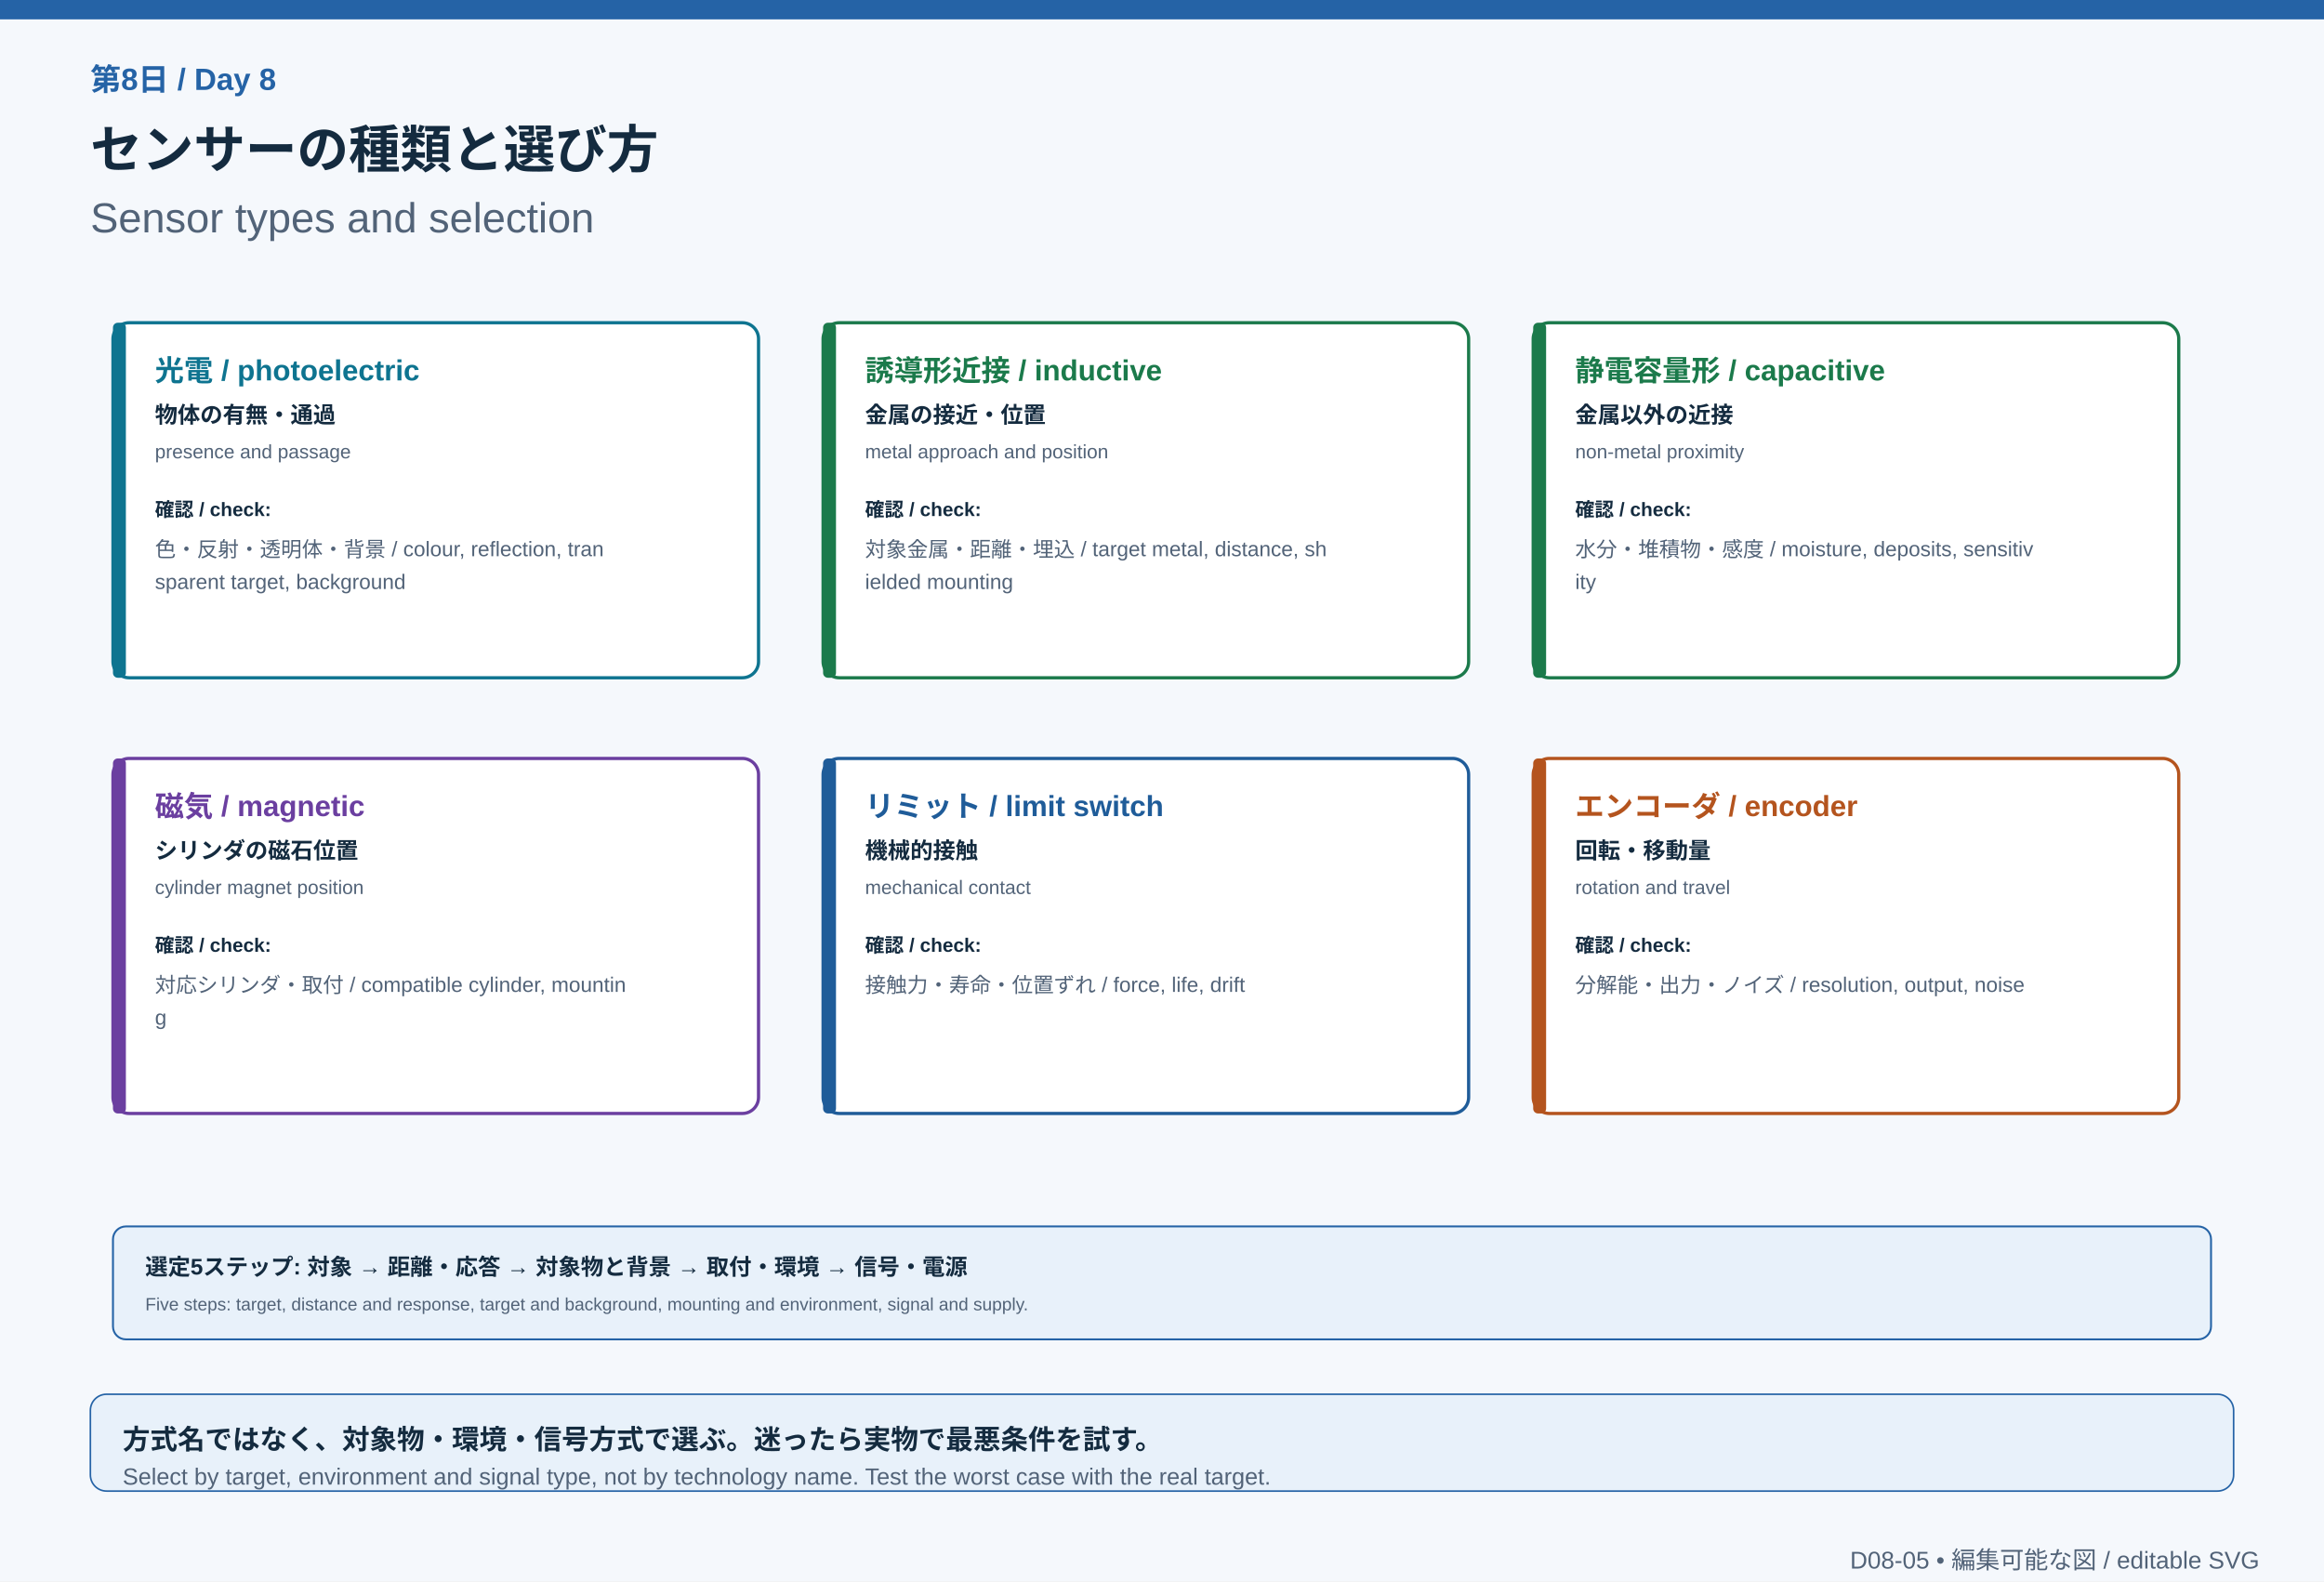
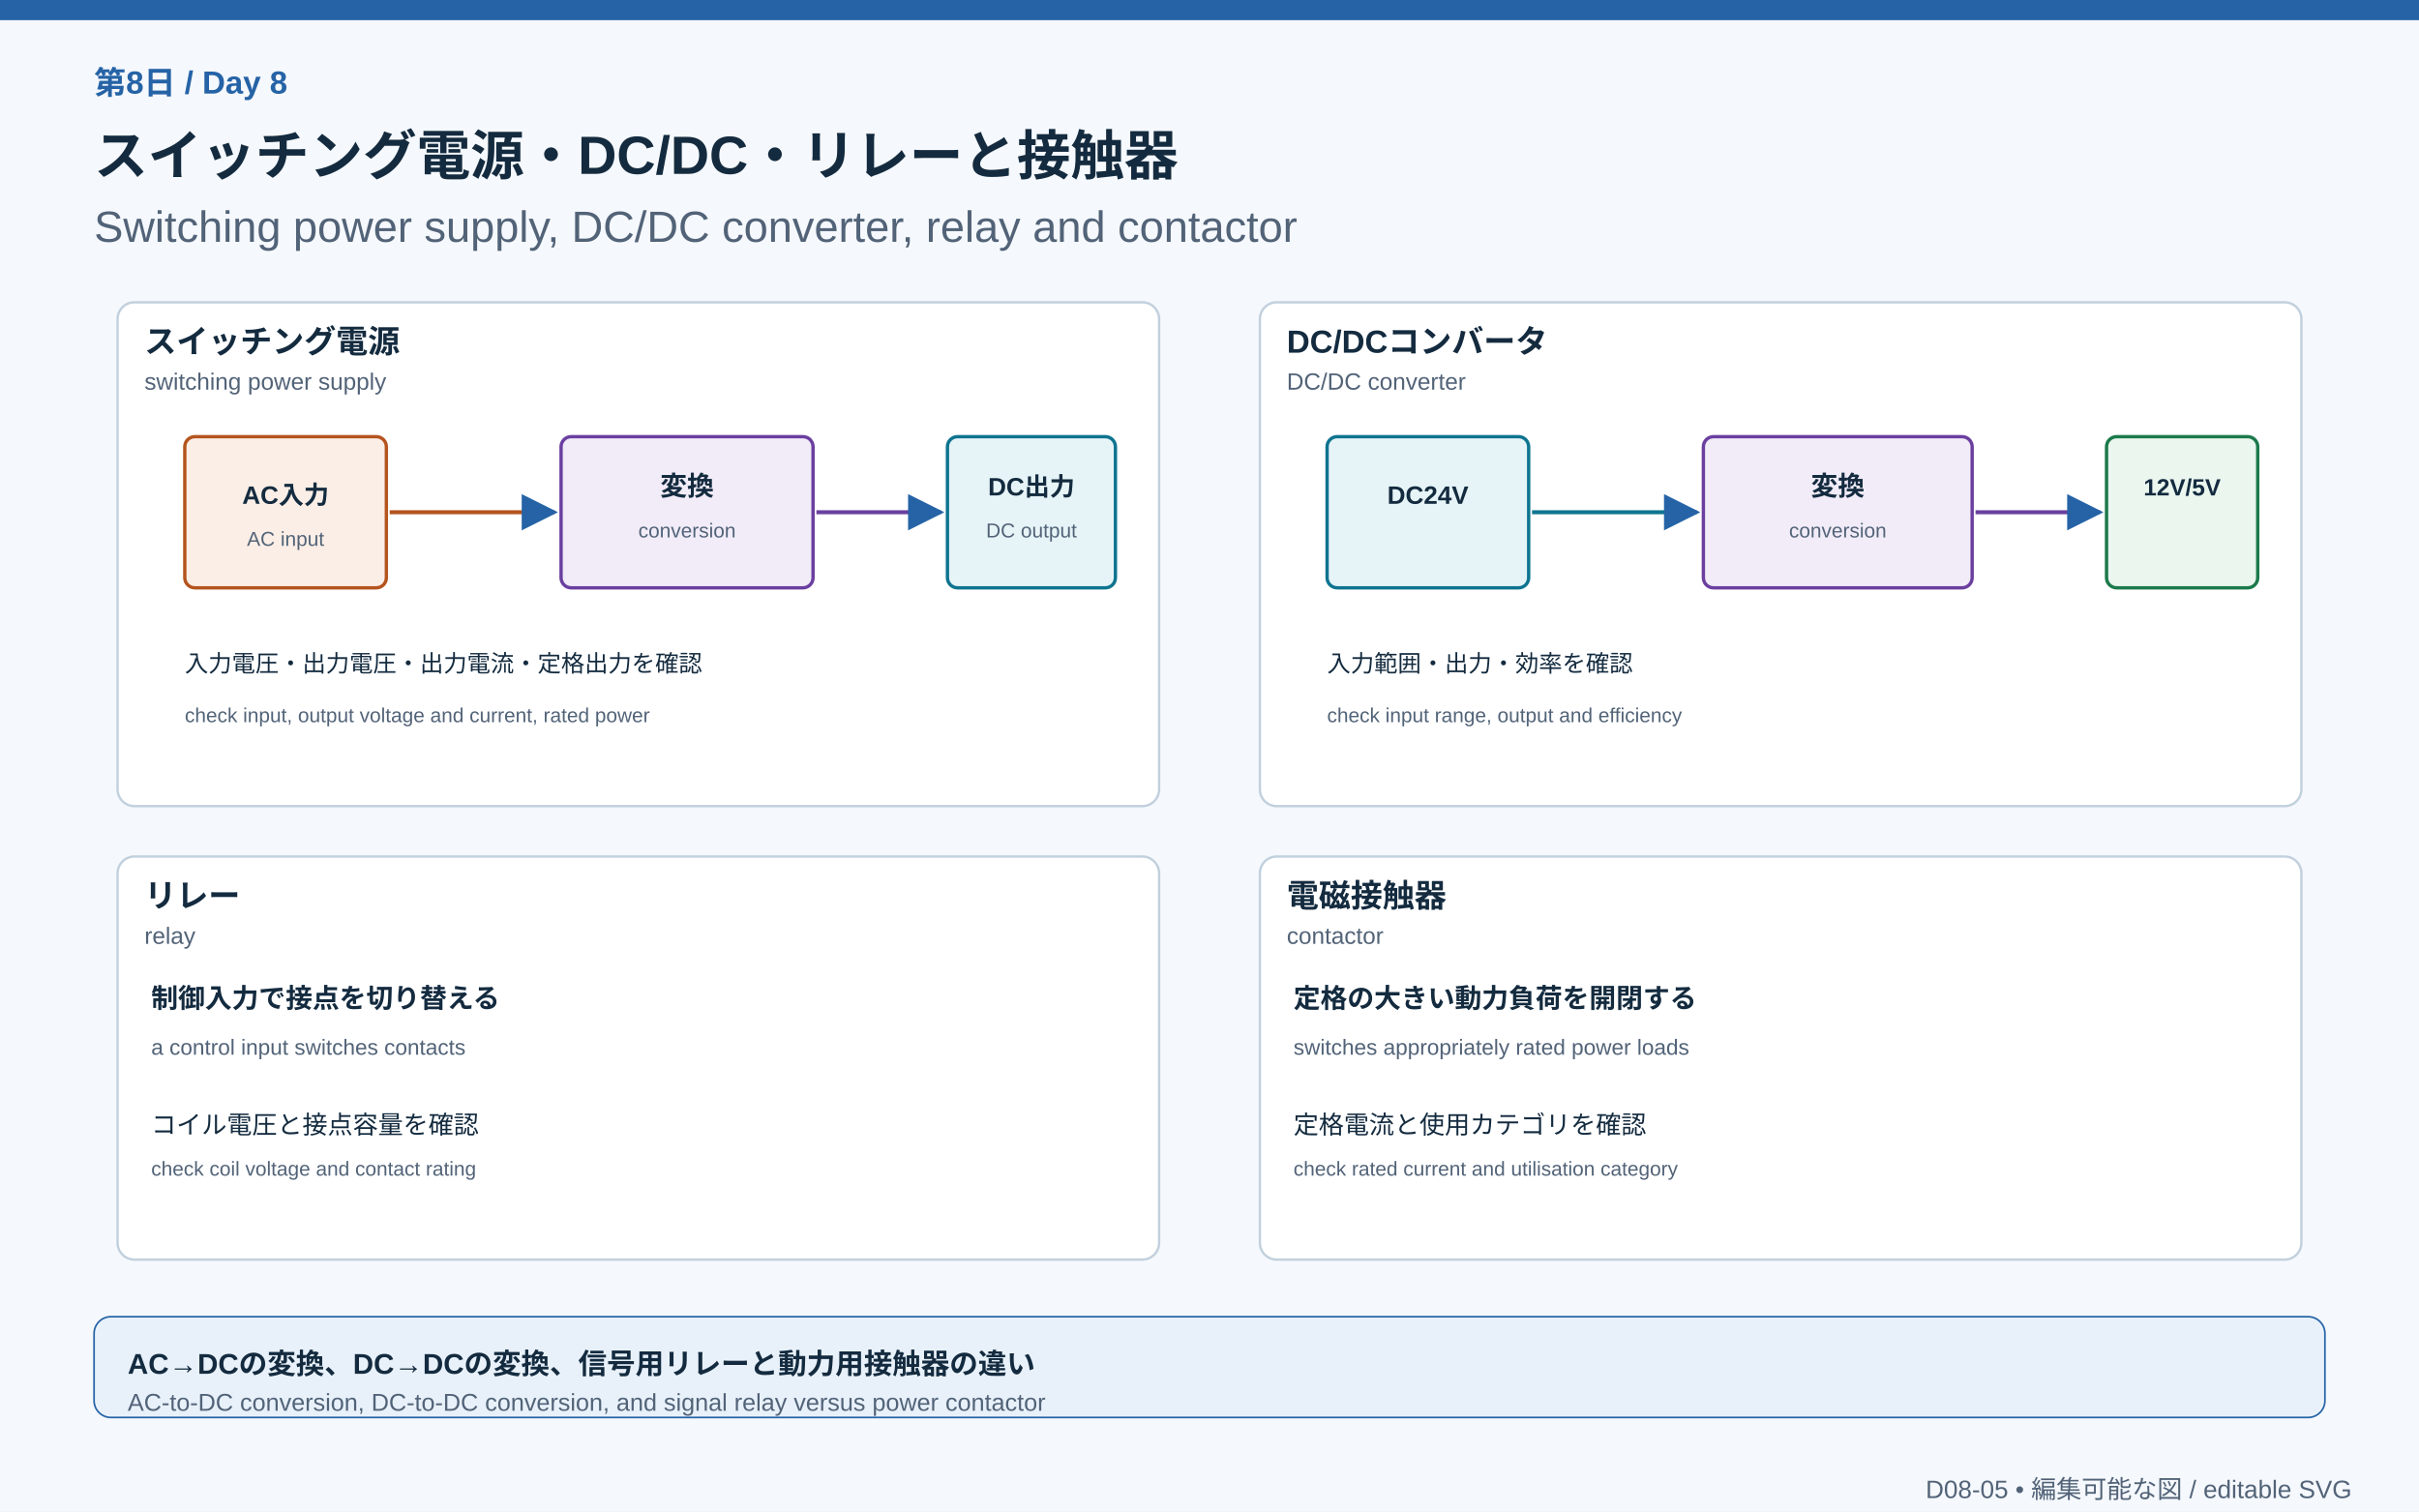
- <svg xmlns="http://www.w3.org/2000/svg" width="1440" height="980" viewBox="0 0 1440 980" role="img" aria-labelledby="title desc">
+ <svg xmlns="http://www.w3.org/2000/svg" width="1440" height="900" viewBox="0 0 1440 900" role="img" aria-labelledby="title desc">
  <defs>
    <marker id="arrow" viewBox="0 0 10 10" refX="9" refY="5" markerWidth="9" markerHeight="9" orient="auto">
      <path d="M0 0 10 5 0 10Z" fill="#2563A6" />
    </marker>
    <marker id="arrow-red" viewBox="0 0 10 10" refX="9" refY="5" markerWidth="9" markerHeight="9" orient="auto">
      <path d="M0 0 10 5 0 10Z" fill="#A32B2B" />
    </marker>
    <marker id="arrow-green" viewBox="0 0 10 10" refX="9" refY="5" markerWidth="9" markerHeight="9" orient="auto">
      <path d="M0 0 10 5 0 10Z" fill="#1B7A4B" />
    </marker>
  </defs>
-   <rect x="0" y="0" width="1440" height="980" fill="#F5F8FC" />
+   <rect x="0" y="0" width="1440" height="900" fill="#F5F8FC" />
  <rect x="0" y="0" width="1440" height="12" fill="#2563A6" />
  <text x="56.0" y="56.0" font-family="Arial, 'Noto Sans JP', 'Yu Gothic', Meiryo, sans-serif" font-size="19" fill="#2563A6" font-weight="700" text-anchor="start">第8日 / Day 8</text>
-   <text x="56.0" y="104.0" font-family="Arial, 'Noto Sans JP', 'Yu Gothic', Meiryo, sans-serif" font-size="32" fill="#142B3F" font-weight="700" text-anchor="start">センサーの種類と選び方</text>
-   <text x="56.0" y="144.0" font-family="Arial, 'Noto Sans JP', 'Yu Gothic', Meiryo, sans-serif" font-size="26" fill="#526378" font-weight="400" text-anchor="start">Sensor types and selection</text>
-   <rect x="70.0" y="200.0" width="400.0" height="220.0" rx="10" fill="#FFFFFF" stroke="#0E7490" stroke-width="2" />
-   <rect x="70.0" y="200.0" width="8.0" height="220.0" rx="3" fill="#0E7490" stroke="#0E7490" stroke-width="0" />
-   <text x="96.0" y="236.0" font-family="Arial, 'Noto Sans JP', 'Yu Gothic', Meiryo, sans-serif" font-size="18" fill="#0E7490" font-weight="700" text-anchor="start">光電 / photoelectric</text>
-   <text x="96.0" y="262.0" font-family="Arial, 'Noto Sans JP', 'Yu Gothic', Meiryo, sans-serif" font-size="14" fill="#142B3F" font-weight="700" text-anchor="start">物体の有無・通過</text>
-   <text x="96.0" y="284.0" font-family="Arial, 'Noto Sans JP', 'Yu Gothic', Meiryo, sans-serif" font-size="12" fill="#526378" font-weight="400" text-anchor="start">presence and passage</text>
-   <text x="96.0" y="320.0" font-family="Arial, 'Noto Sans JP', 'Yu Gothic', Meiryo, sans-serif" font-size="12" fill="#142B3F" font-weight="700" text-anchor="start">確認 / check:</text>
-   <text x="96.0" y="345.0" font-family="Arial, 'Noto Sans JP', 'Yu Gothic', Meiryo, sans-serif" font-size="13" fill="#526378" font-weight="400" text-anchor="start">色・反射・透明体・背景 / colour, reflection, tran</text>
-   <text x="96.0" y="365.0" font-family="Arial, 'Noto Sans JP', 'Yu Gothic', Meiryo, sans-serif" font-size="13" fill="#526378" font-weight="400" text-anchor="start">sparent target, background</text>
-   <rect x="510.0" y="200.0" width="400.0" height="220.0" rx="10" fill="#FFFFFF" stroke="#1B7A4B" stroke-width="2" />
-   <rect x="510.0" y="200.0" width="8.0" height="220.0" rx="3" fill="#1B7A4B" stroke="#1B7A4B" stroke-width="0" />
-   <text x="536.0" y="236.0" font-family="Arial, 'Noto Sans JP', 'Yu Gothic', Meiryo, sans-serif" font-size="18" fill="#1B7A4B" font-weight="700" text-anchor="start">誘導形近接 / inductive</text>
-   <text x="536.0" y="262.0" font-family="Arial, 'Noto Sans JP', 'Yu Gothic', Meiryo, sans-serif" font-size="14" fill="#142B3F" font-weight="700" text-anchor="start">金属の接近・位置</text>
-   <text x="536.0" y="284.0" font-family="Arial, 'Noto Sans JP', 'Yu Gothic', Meiryo, sans-serif" font-size="12" fill="#526378" font-weight="400" text-anchor="start">metal approach and position</text>
-   <text x="536.0" y="320.0" font-family="Arial, 'Noto Sans JP', 'Yu Gothic', Meiryo, sans-serif" font-size="12" fill="#142B3F" font-weight="700" text-anchor="start">確認 / check:</text>
-   <text x="536.0" y="345.0" font-family="Arial, 'Noto Sans JP', 'Yu Gothic', Meiryo, sans-serif" font-size="13" fill="#526378" font-weight="400" text-anchor="start">対象金属・距離・埋込 / target metal, distance, sh</text>
-   <text x="536.0" y="365.0" font-family="Arial, 'Noto Sans JP', 'Yu Gothic', Meiryo, sans-serif" font-size="13" fill="#526378" font-weight="400" text-anchor="start">ielded mounting</text>
-   <rect x="950.0" y="200.0" width="400.0" height="220.0" rx="10" fill="#FFFFFF" stroke="#1B7A4B" stroke-width="2" />
-   <rect x="950.0" y="200.0" width="8.0" height="220.0" rx="3" fill="#1B7A4B" stroke="#1B7A4B" stroke-width="0" />
-   <text x="976.0" y="236.0" font-family="Arial, 'Noto Sans JP', 'Yu Gothic', Meiryo, sans-serif" font-size="18" fill="#1B7A4B" font-weight="700" text-anchor="start">静電容量形 / capacitive</text>
-   <text x="976.0" y="262.0" font-family="Arial, 'Noto Sans JP', 'Yu Gothic', Meiryo, sans-serif" font-size="14" fill="#142B3F" font-weight="700" text-anchor="start">金属以外の近接</text>
-   <text x="976.0" y="284.0" font-family="Arial, 'Noto Sans JP', 'Yu Gothic', Meiryo, sans-serif" font-size="12" fill="#526378" font-weight="400" text-anchor="start">non-metal proximity</text>
-   <text x="976.0" y="320.0" font-family="Arial, 'Noto Sans JP', 'Yu Gothic', Meiryo, sans-serif" font-size="12" fill="#142B3F" font-weight="700" text-anchor="start">確認 / check:</text>
-   <text x="976.0" y="345.0" font-family="Arial, 'Noto Sans JP', 'Yu Gothic', Meiryo, sans-serif" font-size="13" fill="#526378" font-weight="400" text-anchor="start">水分・堆積物・感度 / moisture, deposits, sensitiv</text>
-   <text x="976.0" y="365.0" font-family="Arial, 'Noto Sans JP', 'Yu Gothic', Meiryo, sans-serif" font-size="13" fill="#526378" font-weight="400" text-anchor="start">ity</text>
-   <rect x="70.0" y="470.0" width="400.0" height="220.0" rx="10" fill="#FFFFFF" stroke="#6B3FA0" stroke-width="2" />
-   <rect x="70.0" y="470.0" width="8.0" height="220.0" rx="3" fill="#6B3FA0" stroke="#6B3FA0" stroke-width="0" />
-   <text x="96.0" y="506.0" font-family="Arial, 'Noto Sans JP', 'Yu Gothic', Meiryo, sans-serif" font-size="18" fill="#6B3FA0" font-weight="700" text-anchor="start">磁気 / magnetic</text>
-   <text x="96.0" y="532.0" font-family="Arial, 'Noto Sans JP', 'Yu Gothic', Meiryo, sans-serif" font-size="14" fill="#142B3F" font-weight="700" text-anchor="start">シリンダの磁石位置</text>
-   <text x="96.0" y="554.0" font-family="Arial, 'Noto Sans JP', 'Yu Gothic', Meiryo, sans-serif" font-size="12" fill="#526378" font-weight="400" text-anchor="start">cylinder magnet position</text>
-   <text x="96.0" y="590.0" font-family="Arial, 'Noto Sans JP', 'Yu Gothic', Meiryo, sans-serif" font-size="12" fill="#142B3F" font-weight="700" text-anchor="start">確認 / check:</text>
-   <text x="96.0" y="615.0" font-family="Arial, 'Noto Sans JP', 'Yu Gothic', Meiryo, sans-serif" font-size="13" fill="#526378" font-weight="400" text-anchor="start">対応シリンダ・取付 / compatible cylinder, mountin</text>
-   <text x="96.0" y="635.0" font-family="Arial, 'Noto Sans JP', 'Yu Gothic', Meiryo, sans-serif" font-size="13" fill="#526378" font-weight="400" text-anchor="start">g</text>
-   <rect x="510.0" y="470.0" width="400.0" height="220.0" rx="10" fill="#FFFFFF" stroke="#1F5C99" stroke-width="2" />
-   <rect x="510.0" y="470.0" width="8.0" height="220.0" rx="3" fill="#1F5C99" stroke="#1F5C99" stroke-width="0" />
-   <text x="536.0" y="506.0" font-family="Arial, 'Noto Sans JP', 'Yu Gothic', Meiryo, sans-serif" font-size="18" fill="#1F5C99" font-weight="700" text-anchor="start">リミット / limit switch</text>
-   <text x="536.0" y="532.0" font-family="Arial, 'Noto Sans JP', 'Yu Gothic', Meiryo, sans-serif" font-size="14" fill="#142B3F" font-weight="700" text-anchor="start">機械的接触</text>
-   <text x="536.0" y="554.0" font-family="Arial, 'Noto Sans JP', 'Yu Gothic', Meiryo, sans-serif" font-size="12" fill="#526378" font-weight="400" text-anchor="start">mechanical contact</text>
-   <text x="536.0" y="590.0" font-family="Arial, 'Noto Sans JP', 'Yu Gothic', Meiryo, sans-serif" font-size="12" fill="#142B3F" font-weight="700" text-anchor="start">確認 / check:</text>
-   <text x="536.0" y="615.0" font-family="Arial, 'Noto Sans JP', 'Yu Gothic', Meiryo, sans-serif" font-size="13" fill="#526378" font-weight="400" text-anchor="start">接触力・寿命・位置ずれ / force, life, drift</text>
-   <rect x="950.0" y="470.0" width="400.0" height="220.0" rx="10" fill="#FFFFFF" stroke="#B4541E" stroke-width="2" />
-   <rect x="950.0" y="470.0" width="8.0" height="220.0" rx="3" fill="#B4541E" stroke="#B4541E" stroke-width="0" />
-   <text x="976.0" y="506.0" font-family="Arial, 'Noto Sans JP', 'Yu Gothic', Meiryo, sans-serif" font-size="18" fill="#B4541E" font-weight="700" text-anchor="start">エンコーダ / encoder</text>
-   <text x="976.0" y="532.0" font-family="Arial, 'Noto Sans JP', 'Yu Gothic', Meiryo, sans-serif" font-size="14" fill="#142B3F" font-weight="700" text-anchor="start">回転・移動量</text>
-   <text x="976.0" y="554.0" font-family="Arial, 'Noto Sans JP', 'Yu Gothic', Meiryo, sans-serif" font-size="12" fill="#526378" font-weight="400" text-anchor="start">rotation and travel</text>
-   <text x="976.0" y="590.0" font-family="Arial, 'Noto Sans JP', 'Yu Gothic', Meiryo, sans-serif" font-size="12" fill="#142B3F" font-weight="700" text-anchor="start">確認 / check:</text>
-   <text x="976.0" y="615.0" font-family="Arial, 'Noto Sans JP', 'Yu Gothic', Meiryo, sans-serif" font-size="13" fill="#526378" font-weight="400" text-anchor="start">分解能・出力・ノイズ / resolution, output, noise</text>
-   <rect x="70.0" y="760.0" width="1300.0" height="70.0" rx="8" fill="#E8F1FA" stroke="#2563A6" stroke-width="1.2" />
-   <text x="90.0" y="790.0" font-family="Arial, 'Noto Sans JP', 'Yu Gothic', Meiryo, sans-serif" font-size="14" fill="#142B3F" font-weight="700" text-anchor="start">選定5ステップ: 対象 → 距離・応答 → 対象物と背景 → 取付・環境 → 信号・電源</text>
-   <text x="90.0" y="812.0" font-family="Arial, 'Noto Sans JP', 'Yu Gothic', Meiryo, sans-serif" font-size="11" fill="#526378" font-weight="400" text-anchor="start">Five steps: target, distance and response, target and background, mounting and environment, signal and supply.</text>
-   <rect x="56.0" y="864.0" width="1328.0" height="60.0" rx="10" fill="#E8F1FA" stroke="#2563A6" stroke-width="1" />
-   <text x="76.0" y="898.0" font-family="Arial, 'Noto Sans JP', 'Yu Gothic', Meiryo, sans-serif" font-size="17.0" fill="#142B3F" font-weight="700" text-anchor="start">方式名ではなく、対象物・環境・信号方式で選ぶ。迷ったら実物で最悪条件を試す。</text>
-   <text x="76.0" y="920.0" font-family="Arial, 'Noto Sans JP', 'Yu Gothic', Meiryo, sans-serif" font-size="14.5" fill="#526378" font-weight="400" text-anchor="start">Select by target, environment and signal type, not by technology name. Test the worst case with the real target.</text>
-   <text x="1400" y="972" font-family="Arial, 'Noto Sans JP', 'Yu Gothic', Meiryo, sans-serif" font-size="15" fill="#526378" text-anchor="end">D08-05 • 編集可能な図 / editable SVG</text>
+   <text x="56.0" y="104.0" font-family="Arial, 'Noto Sans JP', 'Yu Gothic', Meiryo, sans-serif" font-size="32" fill="#142B3F" font-weight="700" text-anchor="start">スイッチング電源・DC/DC・リレーと接触器</text>
+   <text x="56.0" y="144.0" font-family="Arial, 'Noto Sans JP', 'Yu Gothic', Meiryo, sans-serif" font-size="26" fill="#526378" font-weight="400" text-anchor="start">Switching power supply, DC/DC converter, relay and contactor</text>
+   <rect x="70.0" y="180.0" width="620.0" height="300.0" rx="10" fill="#FFFFFF" stroke="#C1D0DD" stroke-width="1.4" />
+   <text x="86.0" y="210.0" font-family="Arial, 'Noto Sans JP', 'Yu Gothic', Meiryo, sans-serif" font-size="19" fill="#142B3F" font-weight="700" text-anchor="start">スイッチング電源</text>
+   <text x="86.0" y="232.0" font-family="Arial, 'Noto Sans JP', 'Yu Gothic', Meiryo, sans-serif" font-size="14" fill="#526378" font-weight="400" text-anchor="start">switching power supply</text>
+   <rect x="110.0" y="260.0" width="120.0" height="90.0" rx="6" fill="#FBEEE6" stroke="#B4541E" stroke-width="2" />
+   <text x="170.0" y="300.0" font-family="Arial, 'Noto Sans JP', 'Yu Gothic', Meiryo, sans-serif" font-size="15" fill="#142B3F" font-weight="700" text-anchor="middle">AC入力</text>
+   <text x="170.0" y="325.0" font-family="Arial, 'Noto Sans JP', 'Yu Gothic', Meiryo, sans-serif" font-size="12" fill="#526378" font-weight="400" text-anchor="middle">AC input</text>
+   <path d="M232.0 305.0 L330.0 305.0" fill="none" stroke="#B4541E" stroke-width="2.4" marker-end="url(#arrow)" />
+   <rect x="334.0" y="260.0" width="150.0" height="90.0" rx="6" fill="#F1ECF8" stroke="#6B3FA0" stroke-width="2" />
+   <text x="409.0" y="295.0" font-family="Arial, 'Noto Sans JP', 'Yu Gothic', Meiryo, sans-serif" font-size="16" fill="#142B3F" font-weight="700" text-anchor="middle">変換</text>
+   <text x="409.0" y="320.0" font-family="Arial, 'Noto Sans JP', 'Yu Gothic', Meiryo, sans-serif" font-size="12" fill="#526378" font-weight="400" text-anchor="middle">conversion</text>
+   <path d="M486.0 305.0 L560.0 305.0" fill="none" stroke="#6B3FA0" stroke-width="2.4" marker-end="url(#arrow)" />
+   <rect x="564.0" y="260.0" width="100.0" height="90.0" rx="6" fill="#E6F4F7" stroke="#0E7490" stroke-width="2" />
+   <text x="614.0" y="295.0" font-family="Arial, 'Noto Sans JP', 'Yu Gothic', Meiryo, sans-serif" font-size="15" fill="#142B3F" font-weight="700" text-anchor="middle">DC出力</text>
+   <text x="614.0" y="320.0" font-family="Arial, 'Noto Sans JP', 'Yu Gothic', Meiryo, sans-serif" font-size="12" fill="#526378" font-weight="400" text-anchor="middle">DC output</text>
+   <text x="110.0" y="400.0" font-family="Arial, 'Noto Sans JP', 'Yu Gothic', Meiryo, sans-serif" font-size="14" fill="#142B3F" font-weight="400" text-anchor="start">入力電圧・出力電圧・出力電流・定格出力を確認</text>
+   <text x="110.0" y="430.0" font-family="Arial, 'Noto Sans JP', 'Yu Gothic', Meiryo, sans-serif" font-size="12" fill="#526378" font-weight="400" text-anchor="start">check input, output voltage and current, rated power</text>
+   <rect x="750.0" y="180.0" width="620.0" height="300.0" rx="10" fill="#FFFFFF" stroke="#C1D0DD" stroke-width="1.4" />
+   <text x="766.0" y="210.0" font-family="Arial, 'Noto Sans JP', 'Yu Gothic', Meiryo, sans-serif" font-size="19" fill="#142B3F" font-weight="700" text-anchor="start">DC/DCコンバータ</text>
+   <text x="766.0" y="232.0" font-family="Arial, 'Noto Sans JP', 'Yu Gothic', Meiryo, sans-serif" font-size="14" fill="#526378" font-weight="400" text-anchor="start">DC/DC converter</text>
+   <rect x="790.0" y="260.0" width="120.0" height="90.0" rx="6" fill="#E6F4F7" stroke="#0E7490" stroke-width="2" />
+   <text x="850.0" y="300.0" font-family="Arial, 'Noto Sans JP', 'Yu Gothic', Meiryo, sans-serif" font-size="15" fill="#142B3F" font-weight="700" text-anchor="middle">DC24V</text>
+   <path d="M912.0 305.0 L1010.0 305.0" fill="none" stroke="#0E7490" stroke-width="2.4" marker-end="url(#arrow)" />
+   <rect x="1014.0" y="260.0" width="160.0" height="90.0" rx="6" fill="#F1ECF8" stroke="#6B3FA0" stroke-width="2" />
+   <text x="1094.0" y="295.0" font-family="Arial, 'Noto Sans JP', 'Yu Gothic', Meiryo, sans-serif" font-size="16" fill="#142B3F" font-weight="700" text-anchor="middle">変換</text>
+   <text x="1094.0" y="320.0" font-family="Arial, 'Noto Sans JP', 'Yu Gothic', Meiryo, sans-serif" font-size="12" fill="#526378" font-weight="400" text-anchor="middle">conversion</text>
+   <path d="M1176.0 305.0 L1250.0 305.0" fill="none" stroke="#6B3FA0" stroke-width="2.4" marker-end="url(#arrow)" />
+   <rect x="1254.0" y="260.0" width="90.0" height="90.0" rx="6" fill="#EAF6EE" stroke="#1B7A4B" stroke-width="2" />
+   <text x="1299.0" y="295.0" font-family="Arial, 'Noto Sans JP', 'Yu Gothic', Meiryo, sans-serif" font-size="14" fill="#142B3F" font-weight="700" text-anchor="middle">12V/5V</text>
+   <text x="790.0" y="400.0" font-family="Arial, 'Noto Sans JP', 'Yu Gothic', Meiryo, sans-serif" font-size="14" fill="#142B3F" font-weight="400" text-anchor="start">入力範囲・出力・効率を確認</text>
+   <text x="790.0" y="430.0" font-family="Arial, 'Noto Sans JP', 'Yu Gothic', Meiryo, sans-serif" font-size="12" fill="#526378" font-weight="400" text-anchor="start">check input range, output and efficiency</text>
+   <rect x="70.0" y="510.0" width="620.0" height="240.0" rx="10" fill="#FFFFFF" stroke="#C1D0DD" stroke-width="1.4" />
+   <text x="86.0" y="540.0" font-family="Arial, 'Noto Sans JP', 'Yu Gothic', Meiryo, sans-serif" font-size="19" fill="#142B3F" font-weight="700" text-anchor="start">リレー</text>
+   <text x="86.0" y="562.0" font-family="Arial, 'Noto Sans JP', 'Yu Gothic', Meiryo, sans-serif" font-size="14" fill="#526378" font-weight="400" text-anchor="start">relay</text>
+   <text x="90.0" y="600.0" font-family="Arial, 'Noto Sans JP', 'Yu Gothic', Meiryo, sans-serif" font-size="16" fill="#142B3F" font-weight="700" text-anchor="start">制御入力で接点を切り替える</text>
+   <text x="90.0" y="628.0" font-family="Arial, 'Noto Sans JP', 'Yu Gothic', Meiryo, sans-serif" font-size="13" fill="#526378" font-weight="400" text-anchor="start">a control input switches contacts</text>
+   <text x="90.0" y="675.0" font-family="Arial, 'Noto Sans JP', 'Yu Gothic', Meiryo, sans-serif" font-size="15" fill="#142B3F" font-weight="400" text-anchor="start">コイル電圧と接点容量を確認</text>
+   <text x="90.0" y="700.0" font-family="Arial, 'Noto Sans JP', 'Yu Gothic', Meiryo, sans-serif" font-size="12" fill="#526378" font-weight="400" text-anchor="start">check coil voltage and contact rating</text>
+   <rect x="750.0" y="510.0" width="620.0" height="240.0" rx="10" fill="#FFFFFF" stroke="#C1D0DD" stroke-width="1.4" />
+   <text x="766.0" y="540.0" font-family="Arial, 'Noto Sans JP', 'Yu Gothic', Meiryo, sans-serif" font-size="19" fill="#142B3F" font-weight="700" text-anchor="start">電磁接触器</text>
+   <text x="766.0" y="562.0" font-family="Arial, 'Noto Sans JP', 'Yu Gothic', Meiryo, sans-serif" font-size="14" fill="#526378" font-weight="400" text-anchor="start">contactor</text>
+   <text x="770.0" y="600.0" font-family="Arial, 'Noto Sans JP', 'Yu Gothic', Meiryo, sans-serif" font-size="16" fill="#142B3F" font-weight="700" text-anchor="start">定格の大きい動力負荷を開閉する</text>
+   <text x="770.0" y="628.0" font-family="Arial, 'Noto Sans JP', 'Yu Gothic', Meiryo, sans-serif" font-size="13" fill="#526378" font-weight="400" text-anchor="start">switches appropriately rated power loads</text>
+   <text x="770.0" y="675.0" font-family="Arial, 'Noto Sans JP', 'Yu Gothic', Meiryo, sans-serif" font-size="15" fill="#142B3F" font-weight="400" text-anchor="start">定格電流と使用カテゴリを確認</text>
+   <text x="770.0" y="700.0" font-family="Arial, 'Noto Sans JP', 'Yu Gothic', Meiryo, sans-serif" font-size="12" fill="#526378" font-weight="400" text-anchor="start">check rated current and utilisation category</text>
+   <rect x="56.0" y="784.0" width="1328.0" height="60.0" rx="10" fill="#E8F1FA" stroke="#2563A6" stroke-width="1" />
+   <text x="76.0" y="818.0" font-family="Arial, 'Noto Sans JP', 'Yu Gothic', Meiryo, sans-serif" font-size="17.0" fill="#142B3F" font-weight="700" text-anchor="start">AC→DCの変換、DC→DCの変換、信号用リレーと動力用接触器の違い</text>
+   <text x="76.0" y="840.0" font-family="Arial, 'Noto Sans JP', 'Yu Gothic', Meiryo, sans-serif" font-size="14.5" fill="#526378" font-weight="400" text-anchor="start">AC-to-DC conversion, DC-to-DC conversion, and signal relay versus power contactor</text>
+   <text x="1400" y="892" font-family="Arial, 'Noto Sans JP', 'Yu Gothic', Meiryo, sans-serif" font-size="15" fill="#526378" text-anchor="end">D08-05 • 編集可能な図 / editable SVG</text>
</svg>
